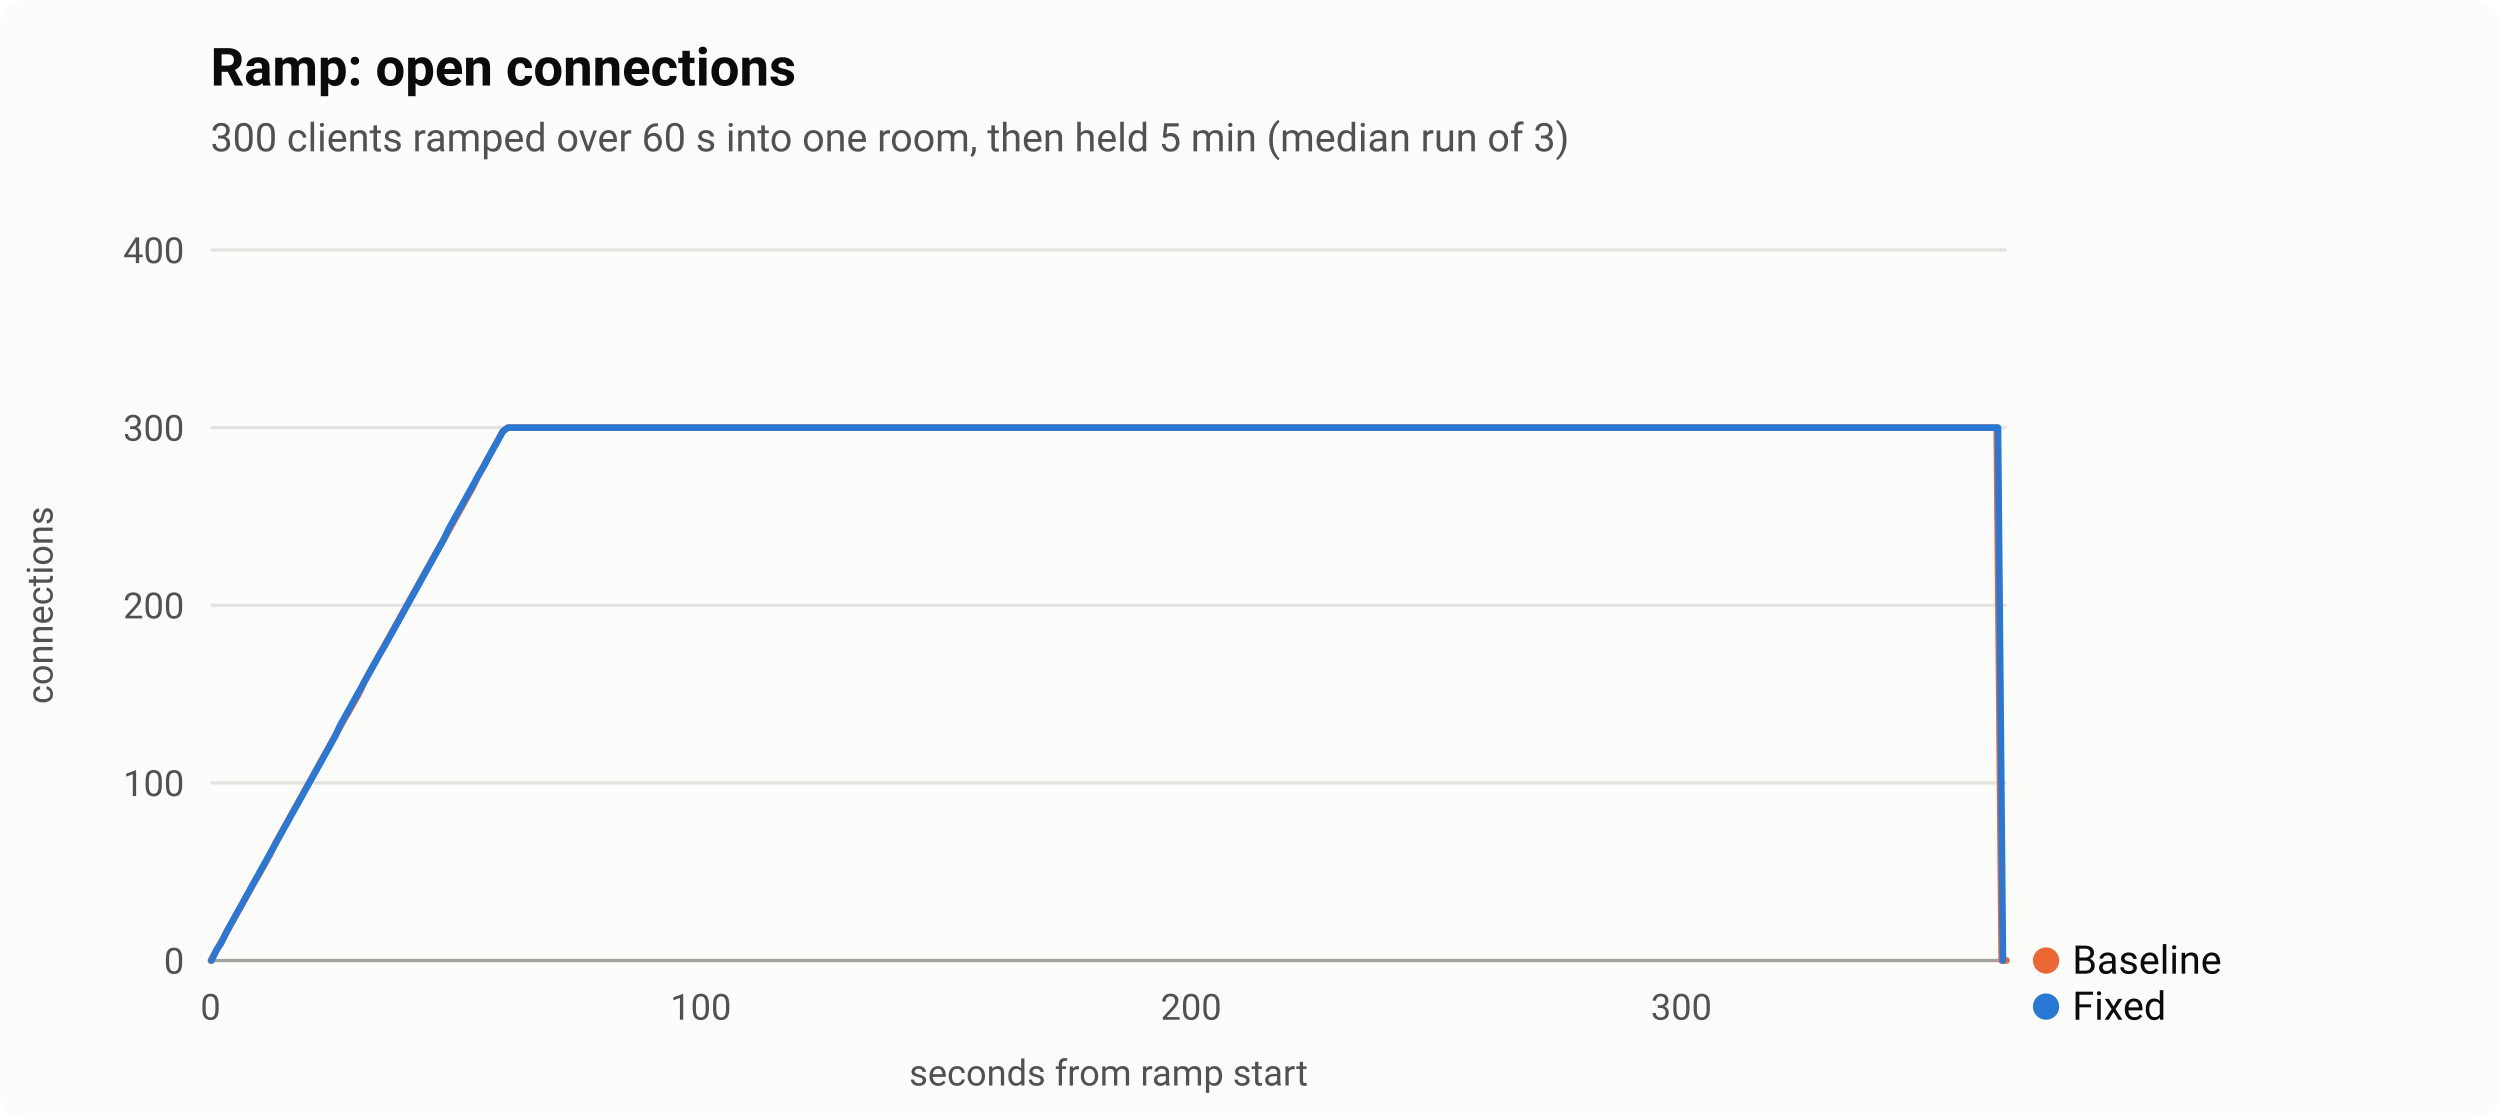
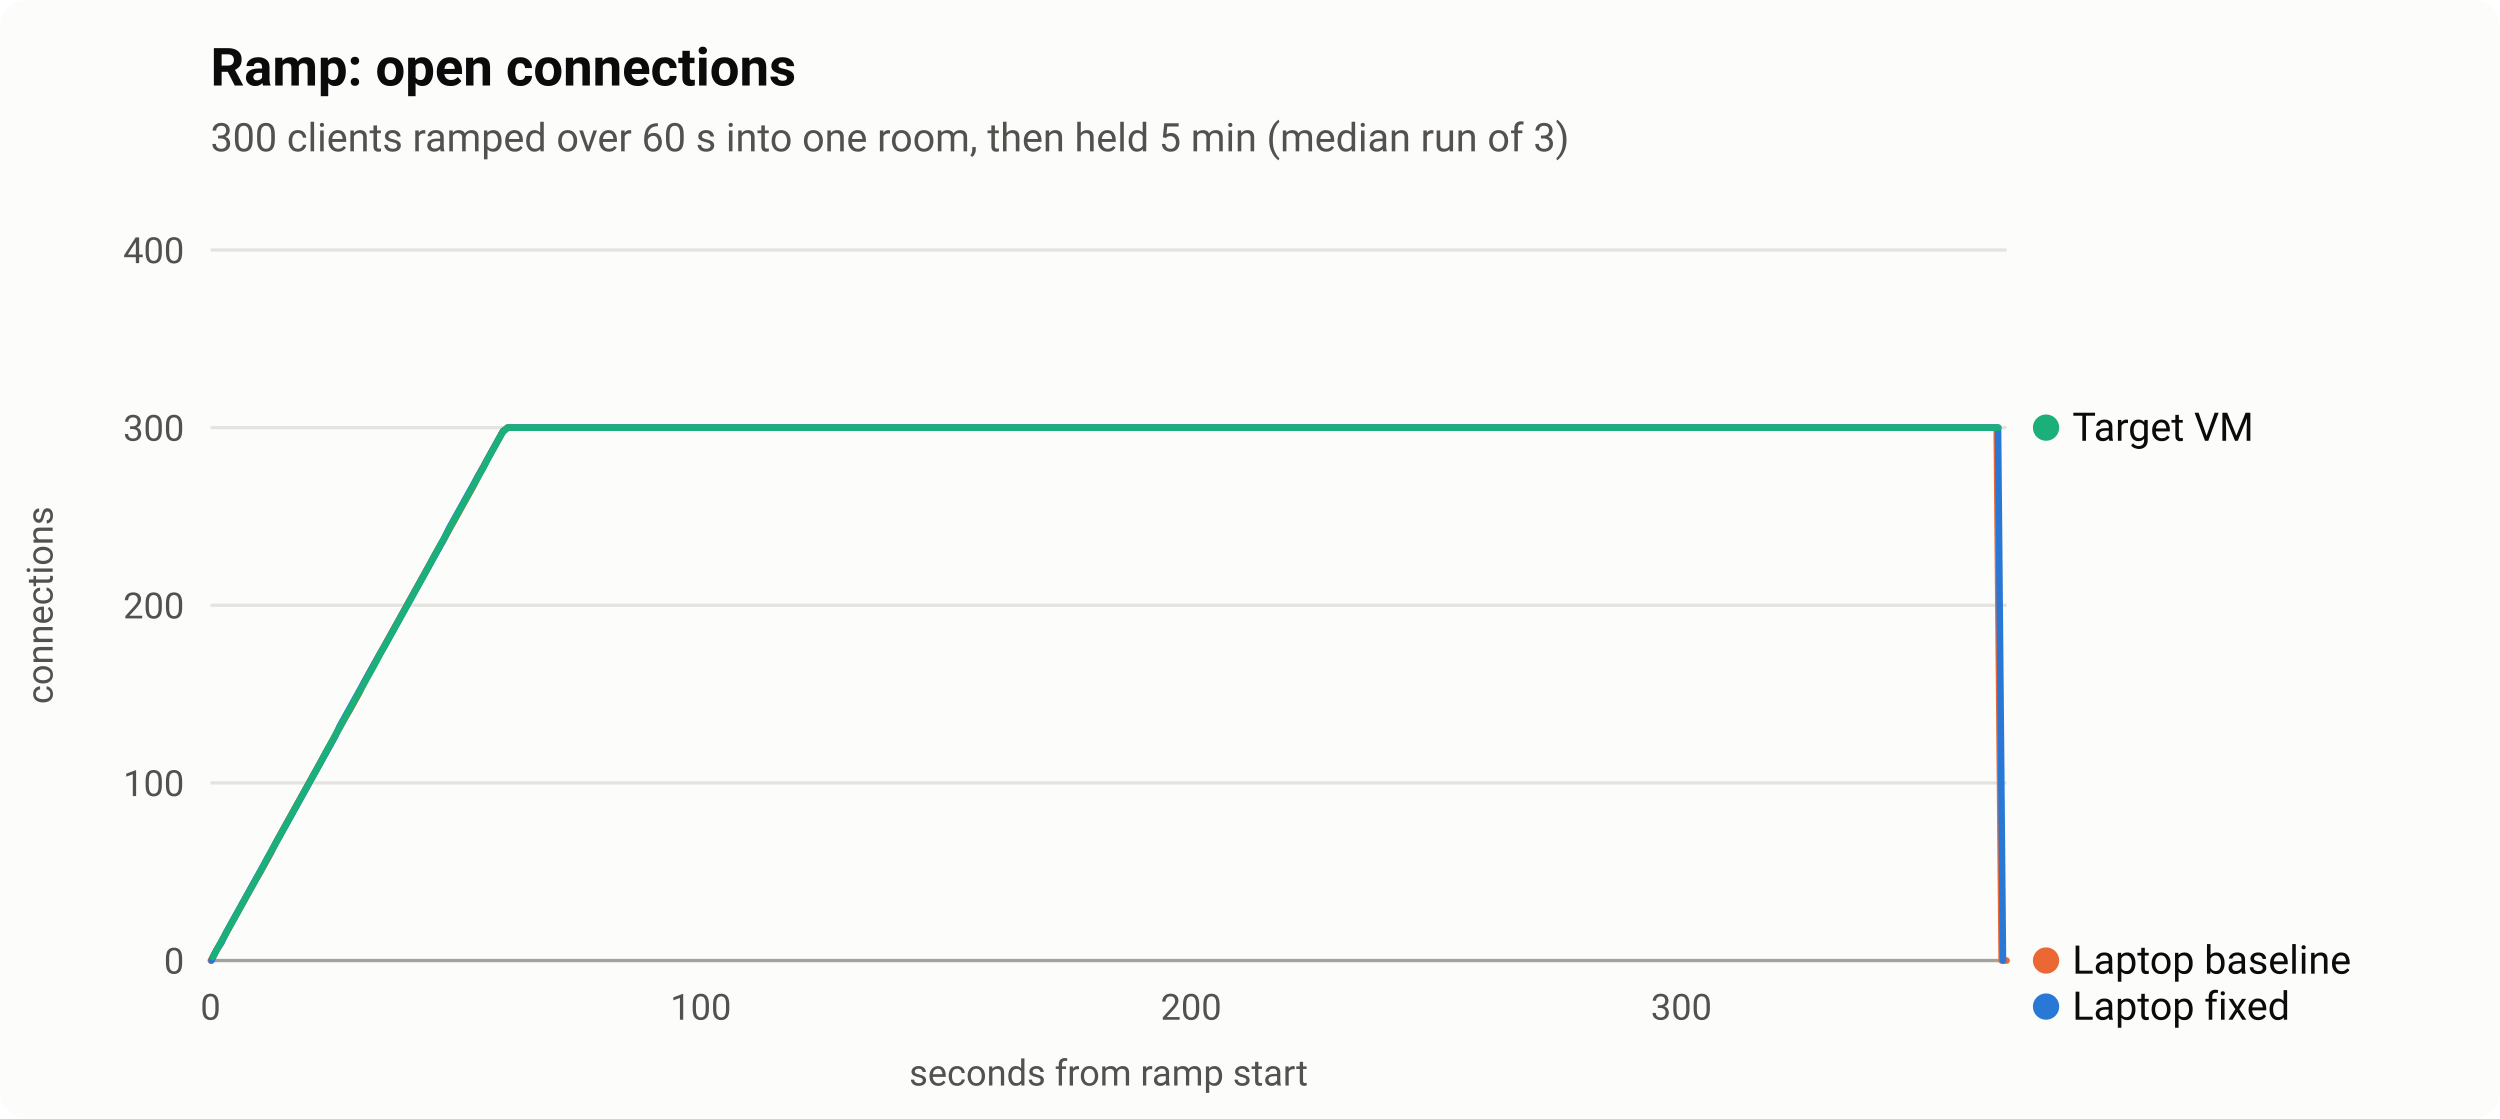
<svg xmlns="http://www.w3.org/2000/svg" viewBox="0 0 760 340" width="760" height="340" role="img" aria-label="Ramp: open connections">
  <style>
    .bg{fill:#fcfcfb}.t1{fill:#0b0b0b}.t2{fill:#52514e}.grid{stroke:#e4e3df}.axis{stroke:#a3a29c}
    .s1{fill:#2a78d6}.s2{fill:#eb6834}.s3{fill:#1baf7a}.l1{stroke:#2a78d6}.l2{stroke:#eb6834}.l3{stroke:#1baf7a}
    .thr{stroke:#52514e}
    text{font-family:-apple-system,BlinkMacSystemFont,"Segoe UI",Roboto,sans-serif}
    @media (prefers-color-scheme: dark){
      .bg{fill:#1a1a19}.t1{fill:#f0efec}.t2{fill:#c3c2b7}.grid{stroke:#33332f}.axis{stroke:#6b6a64}
      .s1{fill:#3987e5}.s2{fill:#d95926}.s3{fill:#199e70}.l1{stroke:#3987e5}.l2{stroke:#d95926}.l3{stroke:#199e70}
      .thr{stroke:#c3c2b7}
    }
  </style>
  <rect class="bg" width="760" height="340" rx="8" />
  <text class="t1" x="64" y="26" font-size="16" font-weight="600">Ramp: open connections</text>
  <text class="t2" x="64" y="46" font-size="12">300 clients ramped over 60 s into one room, then held 5 min (median run of 3)</text>
  <line class="grid" x1="64" x2="610" y1="292" y2="292" stroke-width="1" />
  <text class="t2" x="56" y="296" font-size="11" text-anchor="end">0</text>
  <line class="grid" x1="64" x2="610" y1="238" y2="238" stroke-width="1" />
  <text class="t2" x="56" y="242" font-size="11" text-anchor="end">100</text>
  <line class="grid" x1="64" x2="610" y1="184" y2="184" stroke-width="1" />
  <text class="t2" x="56" y="188" font-size="11" text-anchor="end">200</text>
  <line class="grid" x1="64" x2="610" y1="130" y2="130" stroke-width="1" />
  <text class="t2" x="56" y="134" font-size="11" text-anchor="end">300</text>
  <line class="grid" x1="64" x2="610" y1="76" y2="76" stroke-width="1" />
  <text class="t2" x="56" y="80" font-size="11" text-anchor="end">400</text>
  <text class="t2" transform="translate(16 184) rotate(-90)" font-size="11" text-anchor="middle">connections</text>
  <text class="t2" x="64" y="310" font-size="11" text-anchor="middle">0</text>
  <text class="t2" x="213.047" y="310" font-size="11" text-anchor="middle">100</text>
  <text class="t2" x="362.094" y="310" font-size="11" text-anchor="middle">200</text>
  <text class="t2" x="511.14" y="310" font-size="11" text-anchor="middle">300</text>
  <line class="axis" x1="64" x2="610" y1="292" y2="292" stroke-width="1" />
  <text class="t2" x="337" y="330" font-size="11" text-anchor="middle">seconds from ramp start</text>
  <path class="l2" d="M64.1,292.0L65.6,289.3L67.1,286.6L68.6,283.9L70.1,281.2L71.6,278.5L73.1,275.8L74.6,273.1L76.1,270.4L77.6,267.7L79.2,265.0L80.7,262.3L82.2,259.6L83.7,256.4L85.2,253.7L86.7,251.0L88.2,248.3L89.7,245.6L91.2,242.9L92.7,240.2L94.2,237.5L95.7,234.8L97.2,232.1L98.7,229.4L100.2,226.7L101.7,224.0L103.2,221.3L104.7,218.6L106.3,215.9L107.8,213.2L109.3,210.5L110.8,207.2L112.3,204.5L113.8,201.8L115.3,199.1L116.8,196.4L118.3,193.7L119.8,191.0L121.3,188.3L122.8,185.6L124.3,182.9L125.8,180.2L127.3,177.5L128.8,174.8L130.3,172.1L131.8,169.4L133.3,166.7L134.9,164.0L136.4,161.3L137.9,158.6L139.4,155.9L140.9,153.2L142.4,150.5L143.9,147.8L145.4,144.6L146.9,141.9L148.4,139.2L149.9,136.5L151.4,133.8L152.9,131.1L154.4,130.0L155.9,130.0L157.4,130.0L158.9,130.0L160.4,130.0L161.9,130.0L163.4,130.0L164.9,130.0L166.4,130.0L167.9,130.0L169.4,130.0L170.9,130.0L172.4,130.0L174.0,130.0L175.4,130.0L177.0,130.0L178.5,130.0L180.0,130.0L181.5,130.0L183.0,130.0L184.5,130.0L186.0,130.0L187.5,130.0L189.0,130.0L190.5,130.0L192.0,130.0L193.5,130.0L195.1,130.0L196.6,130.0L198.1,130.0L199.6,130.0L201.1,130.0L202.6,130.0L204.1,130.0L205.6,130.0L207.1,130.0L208.6,130.0L210.1,130.0L211.6,130.0L213.1,130.0L214.6,130.0L216.1,130.0L217.6,130.0L219.1,130.0L220.6,130.0L222.1,130.0L223.6,130.0L225.1,130.0L226.6,130.0L228.1,130.0L229.6,130.0L231.1,130.0L232.6,130.0L234.1,130.0L235.6,130.0L237.1,130.0L238.6,130.0L240.1,130.0L241.7,130.0L243.1,130.0L244.7,130.0L246.2,130.0L247.7,130.0L249.2,130.0L250.7,130.0L252.2,130.0L253.7,130.0L255.2,130.0L256.7,130.0L258.2,130.0L259.7,130.0L261.2,130.0L262.7,130.0L264.3,130.0L265.8,130.0L267.2,130.0L268.8,130.0L270.3,130.0L271.8,130.0L273.3,130.0L274.8,130.0L276.2,130.0L277.8,130.0L279.3,130.0L280.8,130.0L282.3,130.0L283.8,130.0L285.3,130.0L286.8,130.0L288.3,130.0L289.8,130.0L291.3,130.0L292.8,130.0L294.3,130.0L295.8,130.0L297.3,130.0L298.8,130.0L300.3,130.0L301.8,130.0L303.3,130.0L304.8,130.0L306.3,130.0L307.9,130.0L309.4,130.0L310.9,130.0L312.4,130.0L313.9,130.0L315.4,130.0L316.9,130.0L318.4,130.0L319.9,130.0L321.4,130.0L322.9,130.0L324.4,130.0L325.9,130.0L327.4,130.0L328.9,130.0L330.4,130.0L331.9,130.0L333.4,130.0L334.9,130.0L336.4,130.0L337.9,130.0L339.4,130.0L340.9,130.0L342.4,130.0L343.9,130.0L345.4,130.0L346.9,130.0L348.4,130.0L349.9,130.0L351.4,130.0L352.9,130.0L354.4,130.0L355.9,130.0L357.4,130.0L358.9,130.0L360.4,130.0L361.9,130.0L363.4,130.0L364.9,130.0L366.4,130.0L367.9,130.0L369.5,130.0L371.0,130.0L372.5,130.0L374.0,130.0L375.5,130.0L377.0,130.0L378.5,130.0L380.0,130.0L381.5,130.0L383.0,130.0L384.5,130.0L386.0,130.0L387.5,130.0L389.0,130.0L390.5,130.0L392.0,130.0L393.5,130.0L395.0,130.0L396.5,130.0L398.0,130.0L399.5,130.0L401.0,130.0L402.5,130.0L404.0,130.0L405.5,130.0L407.0,130.0L408.5,130.0L410.0,130.0L411.5,130.0L413.0,130.0L414.5,130.0L416.1,130.0L417.6,130.0L419.1,130.0L420.6,130.0L422.1,130.0L423.6,130.0L425.1,130.0L426.6,130.0L428.1,130.0L429.6,130.0L431.1,130.0L432.6,130.0L434.1,130.0L435.6,130.0L437.2,130.0L438.7,130.0L440.2,130.0L441.7,130.0L443.2,130.0L444.7,130.0L446.2,130.0L447.7,130.0L449.2,130.0L450.7,130.0L452.2,130.0L453.7,130.0L455.2,130.0L456.7,130.0L458.2,130.0L459.7,130.0L461.2,130.0L462.7,130.0L464.2,130.0L465.7,130.0L467.3,130.0L468.8,130.0L470.3,130.0L471.8,130.0L473.2,130.0L474.7,130.0L476.3,130.0L477.8,130.0L479.3,130.0L480.8,130.0L482.3,130.0L483.8,130.0L485.3,130.0L486.8,130.0L488.3,130.0L489.8,130.0L491.3,130.0L492.8,130.0L494.3,130.0L495.8,130.0L497.3,130.0L498.8,130.0L500.3,130.0L501.8,130.0L503.3,130.0L504.8,130.0L506.3,130.0L507.8,130.0L509.3,130.0L510.8,130.0L512.3,130.0L513.8,130.0L515.3,130.0L516.8,130.0L518.3,130.0L519.8,130.0L521.3,130.0L522.8,130.0L524.3,130.0L525.8,130.0L527.3,130.0L528.8,130.0L530.3,130.0L531.8,130.0L533.3,130.0L534.8,130.0L536.3,130.0L537.9,130.0L539.4,130.0L540.9,130.0L542.4,130.0L543.9,130.0L545.4,130.0L546.9,130.0L548.4,130.0L549.9,130.0L551.4,130.0L552.9,130.0L554.4,130.0L555.9,130.0L557.4,130.0L558.9,130.0L560.4,130.0L561.9,130.0L563.4,130.0L564.9,130.0L566.4,130.0L567.9,130.0L569.4,130.0L570.9,130.0L572.5,130.0L574.0,130.0L575.5,130.0L577.0,130.0L578.5,130.0L580.0,130.0L581.5,130.0L583.0,130.0L584.5,130.0L586.0,130.0L587.5,130.0L589.0,130.0L590.5,130.0L592.0,130.0L593.5,130.0L595.0,130.0L596.5,130.0L598.0,130.0L599.5,130.0L601.0,130.0L602.5,130.0L604.0,130.0L605.5,130.0L607.0,130.0L608.5,292.0L610.0,292.0" fill="none" stroke-width="2" stroke-linejoin="round" stroke-linecap="round" />
  <circle class="s2" cx="622" cy="292" r="4" />
-   <text class="t1" x="630" y="296" font-size="12">Baseline</text>
+   <text class="t1" x="630" y="296" font-size="12">Laptop baseline</text>
  <path class="l1" d="M64.3,292.0L65.8,288.8L67.3,286.6L68.8,283.4L70.3,280.7L71.8,278.0L73.3,275.3L74.8,272.6L76.3,269.9L77.8,267.2L79.3,264.5L80.8,261.8L82.3,259.1L83.8,256.4L85.3,253.7L86.8,251.0L88.3,248.3L89.8,245.6L91.3,242.9L92.8,240.2L94.3,237.5L95.8,234.8L97.3,232.1L98.8,229.4L100.3,226.7L101.8,224.0L103.3,220.7L104.8,218.0L106.3,215.3L107.8,212.6L109.3,209.9L110.8,207.2L112.3,204.5L113.8,201.8L115.3,199.1L116.9,196.4L118.4,193.7L119.9,191.0L121.4,188.3L122.9,185.6L124.4,182.9L125.9,180.2L127.4,177.5L128.9,174.8L130.4,172.1L131.9,169.4L133.4,166.7L134.9,164.0L136.4,160.8L137.9,158.1L139.4,155.4L140.9,152.7L142.4,150.0L143.9,147.3L145.4,144.6L147.0,141.9L148.4,139.2L149.9,136.5L151.4,133.8L152.9,131.1L154.4,130.0L155.9,130.0L157.5,130.0L159.0,130.0L160.5,130.0L162.0,130.0L163.5,130.0L165.0,130.0L166.5,130.0L168.0,130.0L169.5,130.0L171.0,130.0L172.5,130.0L174.0,130.0L175.5,130.0L177.1,130.0L178.6,130.0L180.1,130.0L181.6,130.0L183.1,130.0L184.6,130.0L186.1,130.0L187.6,130.0L189.1,130.0L190.6,130.0L192.1,130.0L193.6,130.0L195.1,130.0L196.6,130.0L198.1,130.0L199.6,130.0L201.1,130.0L202.6,130.0L204.1,130.0L205.6,130.0L207.1,130.0L208.7,130.0L210.2,130.0L211.7,130.0L213.2,130.0L214.7,130.0L216.2,130.0L217.7,130.0L219.2,130.0L220.7,130.0L222.2,130.0L223.7,130.0L225.2,130.0L226.7,130.0L228.2,130.0L229.7,130.0L231.3,130.0L232.8,130.0L234.3,130.0L235.8,130.0L237.3,130.0L238.8,130.0L240.3,130.0L241.8,130.0L243.3,130.0L244.8,130.0L246.3,130.0L247.8,130.0L249.4,130.0L250.9,130.0L252.4,130.0L253.9,130.0L255.3,130.0L256.8,130.0L258.4,130.0L259.9,130.0L261.4,130.0L262.9,130.0L264.4,130.0L265.9,130.0L267.4,130.0L268.9,130.0L270.4,130.0L271.9,130.0L273.4,130.0L274.9,130.0L276.4,130.0L277.9,130.0L279.4,130.0L280.9,130.0L282.4,130.0L283.9,130.0L285.4,130.0L286.9,130.0L288.4,130.0L289.9,130.0L291.4,130.0L293.0,130.0L294.5,130.0L296.0,130.0L297.5,130.0L299.0,130.0L300.5,130.0L302.0,130.0L303.5,130.0L305.0,130.0L306.5,130.0L308.0,130.0L309.5,130.0L311.1,130.0L312.6,130.0L314.1,130.0L315.6,130.0L317.1,130.0L318.6,130.0L320.1,130.0L321.6,130.0L323.1,130.0L324.6,130.0L326.1,130.0L327.6,130.0L329.1,130.0L330.7,130.0L332.2,130.0L333.7,130.0L335.2,130.0L336.7,130.0L338.2,130.0L339.7,130.0L341.2,130.0L342.7,130.0L344.2,130.0L345.7,130.0L347.2,130.0L348.7,130.0L350.2,130.0L351.7,130.0L353.3,130.0L354.7,130.0L356.2,130.0L357.7,130.0L359.3,130.0L360.7,130.0L362.2,130.0L363.7,130.0L365.3,130.0L366.8,130.0L368.3,130.0L369.8,130.0L371.3,130.0L372.8,130.0L374.3,130.0L375.8,130.0L377.3,130.0L378.8,130.0L380.3,130.0L381.8,130.0L383.3,130.0L384.8,130.0L386.3,130.0L387.8,130.0L389.3,130.0L390.8,130.0L392.3,130.0L393.8,130.0L395.3,130.0L396.8,130.0L398.4,130.0L399.9,130.0L401.3,130.0L402.8,130.0L404.4,130.0L405.9,130.0L407.4,130.0L408.9,130.0L410.4,130.0L411.9,130.0L413.4,130.0L414.9,130.0L416.4,130.0L417.9,130.0L419.4,130.0L420.9,130.0L422.4,130.0L423.9,130.0L425.4,130.0L426.9,130.0L428.4,130.0L429.9,130.0L431.4,130.0L432.9,130.0L434.4,130.0L435.9,130.0L437.4,130.0L438.9,130.0L440.4,130.0L441.9,130.0L443.4,130.0L444.9,130.0L446.4,130.0L447.9,130.0L449.4,130.0L450.9,130.0L452.5,130.0L454.0,130.0L455.5,130.0L457.0,130.0L458.5,130.0L460.0,130.0L461.5,130.0L463.0,130.0L464.5,130.0L466.0,130.0L467.5,130.0L469.0,130.0L470.5,130.0L472.0,130.0L473.5,130.0L475.0,130.0L476.5,130.0L478.0,130.0L479.5,130.0L481.0,130.0L482.6,130.0L484.0,130.0L485.6,130.0L487.1,130.0L488.6,130.0L490.1,130.0L491.6,130.0L493.1,130.0L494.6,130.0L496.1,130.0L497.6,130.0L499.1,130.0L500.6,130.0L502.1,130.0L503.6,130.0L505.1,130.0L506.6,130.0L508.1,130.0L509.6,130.0L511.1,130.0L512.6,130.0L514.1,130.0L515.7,130.0L517.2,130.0L518.7,130.0L520.2,130.0L521.7,130.0L523.2,130.0L524.7,130.0L526.2,130.0L527.7,130.0L529.2,130.0L530.7,130.0L532.2,130.0L533.7,130.0L535.2,130.0L536.7,130.0L538.2,130.0L539.7,130.0L541.2,130.0L542.7,130.0L544.2,130.0L545.7,130.0L547.2,130.0L548.7,130.0L550.2,130.0L551.7,130.0L553.2,130.0L554.7,130.0L556.2,130.0L557.7,130.0L559.2,130.0L560.7,130.0L562.3,130.0L563.8,130.0L565.3,130.0L566.8,130.0L568.3,130.0L569.8,130.0L571.3,130.0L572.8,130.0L574.3,130.0L575.8,130.0L577.3,130.0L578.8,130.0L580.3,130.0L581.8,130.0L583.3,130.0L584.8,130.0L586.3,130.0L587.8,130.0L589.3,130.0L590.8,130.0L592.3,130.0L593.8,130.0L595.4,130.0L596.9,130.0L598.4,130.0L599.9,130.0L601.4,130.0L602.9,130.0L604.4,130.0L605.9,130.0L607.4,130.0L608.9,292.0" fill="none" stroke-width="2" stroke-linejoin="round" stroke-linecap="round" />
  <circle class="s1" cx="622" cy="306" r="4" />
-   <text class="t1" x="630" y="310" font-size="12">Fixed</text>
+   <text class="t1" x="630" y="310" font-size="12">Laptop fixed</text>
+   <path class="l3" d="M64.7,290.9L66.2,288.2L67.7,285.5L69.2,282.8L70.7,280.1L72.2,277.4L73.7,274.7L75.2,272.0L76.7,269.3L78.2,266.6L79.7,263.9L81.1,261.2L82.6,258.5L84.1,255.8L85.6,253.1L87.1,250.4L88.6,247.7L90.1,245.0L91.6,242.3L93.1,239.6L94.6,236.9L96.1,234.2L97.6,231.5L99.0,228.8L100.5,226.1L102.0,223.4L103.5,220.7L105.0,218.0L106.5,215.3L108.0,212.6L109.5,209.9L111.0,207.2L112.5,204.5L114.0,201.8L115.4,199.1L116.9,196.4L118.4,193.7L119.9,191.0L121.4,188.3L122.9,185.6L124.4,182.9L125.9,180.2L127.4,177.5L128.9,174.8L130.4,172.1L131.8,169.4L133.3,166.7L134.8,164.0L136.3,161.3L137.8,158.6L139.3,155.9L140.8,153.2L142.3,150.5L143.8,147.8L145.3,145.1L146.8,142.4L148.2,139.7L149.7,137.0L151.2,134.3L152.7,131.6L154.2,130.0L155.7,130.0L157.2,130.0L158.7,130.0L160.2,130.0L161.7,130.0L163.2,130.0L164.6,130.0L166.1,130.0L167.6,130.0L169.1,130.0L170.6,130.0L172.1,130.0L173.6,130.0L175.1,130.0L176.6,130.0L178.1,130.0L179.6,130.0L181.1,130.0L182.5,130.0L184.0,130.0L185.5,130.0L187.0,130.0L188.5,130.0L190.0,130.0L191.5,130.0L193.0,130.0L194.5,130.0L196.0,130.0L197.5,130.0L198.9,130.0L200.4,130.0L201.9,130.0L203.4,130.0L204.9,130.0L206.4,130.0L207.9,130.0L209.4,130.0L210.9,130.0L212.4,130.0L213.9,130.0L215.3,130.0L216.8,130.0L218.3,130.0L219.8,130.0L221.3,130.0L222.8,130.0L224.3,130.0L225.8,130.0L227.3,130.0L228.8,130.0L230.3,130.0L231.7,130.0L233.2,130.0L234.7,130.0L236.2,130.0L237.7,130.0L239.2,130.0L240.7,130.0L242.2,130.0L243.7,130.0L245.2,130.0L246.7,130.0L248.1,130.0L249.6,130.0L251.1,130.0L252.6,130.0L254.1,130.0L255.6,130.0L257.1,130.0L258.6,130.0L260.1,130.0L261.6,130.0L263.1,130.0L264.5,130.0L266.0,130.0L267.5,130.0L269.0,130.0L270.5,130.0L272.0,130.0L273.5,130.0L275.0,130.0L276.5,130.0L278.0,130.0L279.5,130.0L280.9,130.0L282.4,130.0L283.9,130.0L285.4,130.0L286.9,130.0L288.4,130.0L289.9,130.0L291.4,130.0L292.9,130.0L294.4,130.0L295.9,130.0L297.4,130.0L298.8,130.0L300.3,130.0L301.8,130.0L303.3,130.0L304.8,130.0L306.3,130.0L307.8,130.0L309.3,130.0L310.8,130.0L312.3,130.0L313.8,130.0L315.2,130.0L316.7,130.0L318.2,130.0L319.7,130.0L321.2,130.0L322.7,130.0L324.2,130.0L325.7,130.0L327.2,130.0L328.7,130.0L330.1,130.0L331.6,130.0L333.1,130.0L334.6,130.0L336.1,130.0L337.6,130.0L339.1,130.0L340.6,130.0L342.1,130.0L343.6,130.0L345.1,130.0L346.6,130.0L348.0,130.0L349.5,130.0L351.0,130.0L352.5,130.0L354.0,130.0L355.5,130.0L357.0,130.0L358.5,130.0L360.0,130.0L361.5,130.0L363.0,130.0L364.4,130.0L365.9,130.0L367.4,130.0L368.9,130.0L370.4,130.0L371.9,130.0L373.4,130.0L374.9,130.0L376.4,130.0L377.9,130.0L379.4,130.0L380.8,130.0L382.3,130.0L383.8,130.0L385.3,130.0L386.8,130.0L388.3,130.0L389.8,130.0L391.3,130.0L392.8,130.0L394.3,130.0L395.8,130.0L397.2,130.0L398.7,130.0L400.2,130.0L401.7,130.0L403.2,130.0L404.7,130.0L406.2,130.0L407.7,130.0L409.2,130.0L410.7,130.0L412.2,130.0L413.6,130.0L415.1,130.0L416.6,130.0L418.1,130.0L419.6,130.0L421.1,130.0L422.6,130.0L424.1,130.0L425.6,130.0L427.1,130.0L428.6,130.0L430.1,130.0L431.5,130.0L433.0,130.0L434.5,130.0L436.0,130.0L437.5,130.0L439.0,130.0L440.5,130.0L442.0,130.0L443.5,130.0L445.0,130.0L446.5,130.0L447.9,130.0L449.4,130.0L450.9,130.0L452.4,130.0L453.9,130.0L455.4,130.0L456.9,130.0L458.4,130.0L459.9,130.0L461.4,130.0L462.9,130.0L464.3,130.0L465.8,130.0L467.3,130.0L468.8,130.0L470.3,130.0L471.8,130.0L473.3,130.0L474.8,130.0L476.3,130.0L477.8,130.0L479.3,130.0L480.7,130.0L482.2,130.0L483.7,130.0L485.2,130.0L486.7,130.0L488.2,130.0L489.7,130.0L491.2,130.0L492.7,130.0L494.2,130.0L495.7,130.0L497.1,130.0L498.6,130.0L500.1,130.0L501.6,130.0L503.1,130.0L504.6,130.0L506.1,130.0L507.6,130.0L509.1,130.0L510.6,130.0L512.1,130.0L513.6,130.0L515.0,130.0L516.5,130.0L518.0,130.0L519.5,130.0L521.0,130.0L522.5,130.0L524.0,130.0L525.5,130.0L527.0,130.0L528.5,130.0L530.0,130.0L531.4,130.0L532.9,130.0L534.4,130.0L535.9,130.0L537.4,130.0L538.9,130.0L540.4,130.0L541.9,130.0L543.4,130.0L544.9,130.0L546.4,130.0L547.8,130.0L549.3,130.0L550.8,130.0L552.3,130.0L553.8,130.0L555.3,130.0L556.8,130.0L558.3,130.0L559.8,130.0L561.3,130.0L562.8,130.0L564.3,130.0L565.7,130.0L567.2,130.0L568.7,130.0L570.2,130.0L571.7,130.0L573.2,130.0L574.7,130.0L576.2,130.0L577.7,130.0L579.2,130.0L580.7,130.0L582.1,130.0L583.6,130.0L585.1,130.0L586.6,130.0L588.1,130.0L589.6,130.0L591.1,130.0L592.6,130.0L594.1,130.0L595.6,130.0L597.1,130.0L598.5,130.0L600.0,130.0L601.5,130.0L603.0,130.0L604.5,130.0L606.0,130.0L607.5,130.0" fill="none" stroke-width="2" stroke-linejoin="round" stroke-linecap="round" />
+   <circle class="s3" cx="622" cy="130" r="4" />
+   <text class="t1" x="630" y="134" font-size="12">Target VM</text>
</svg>
